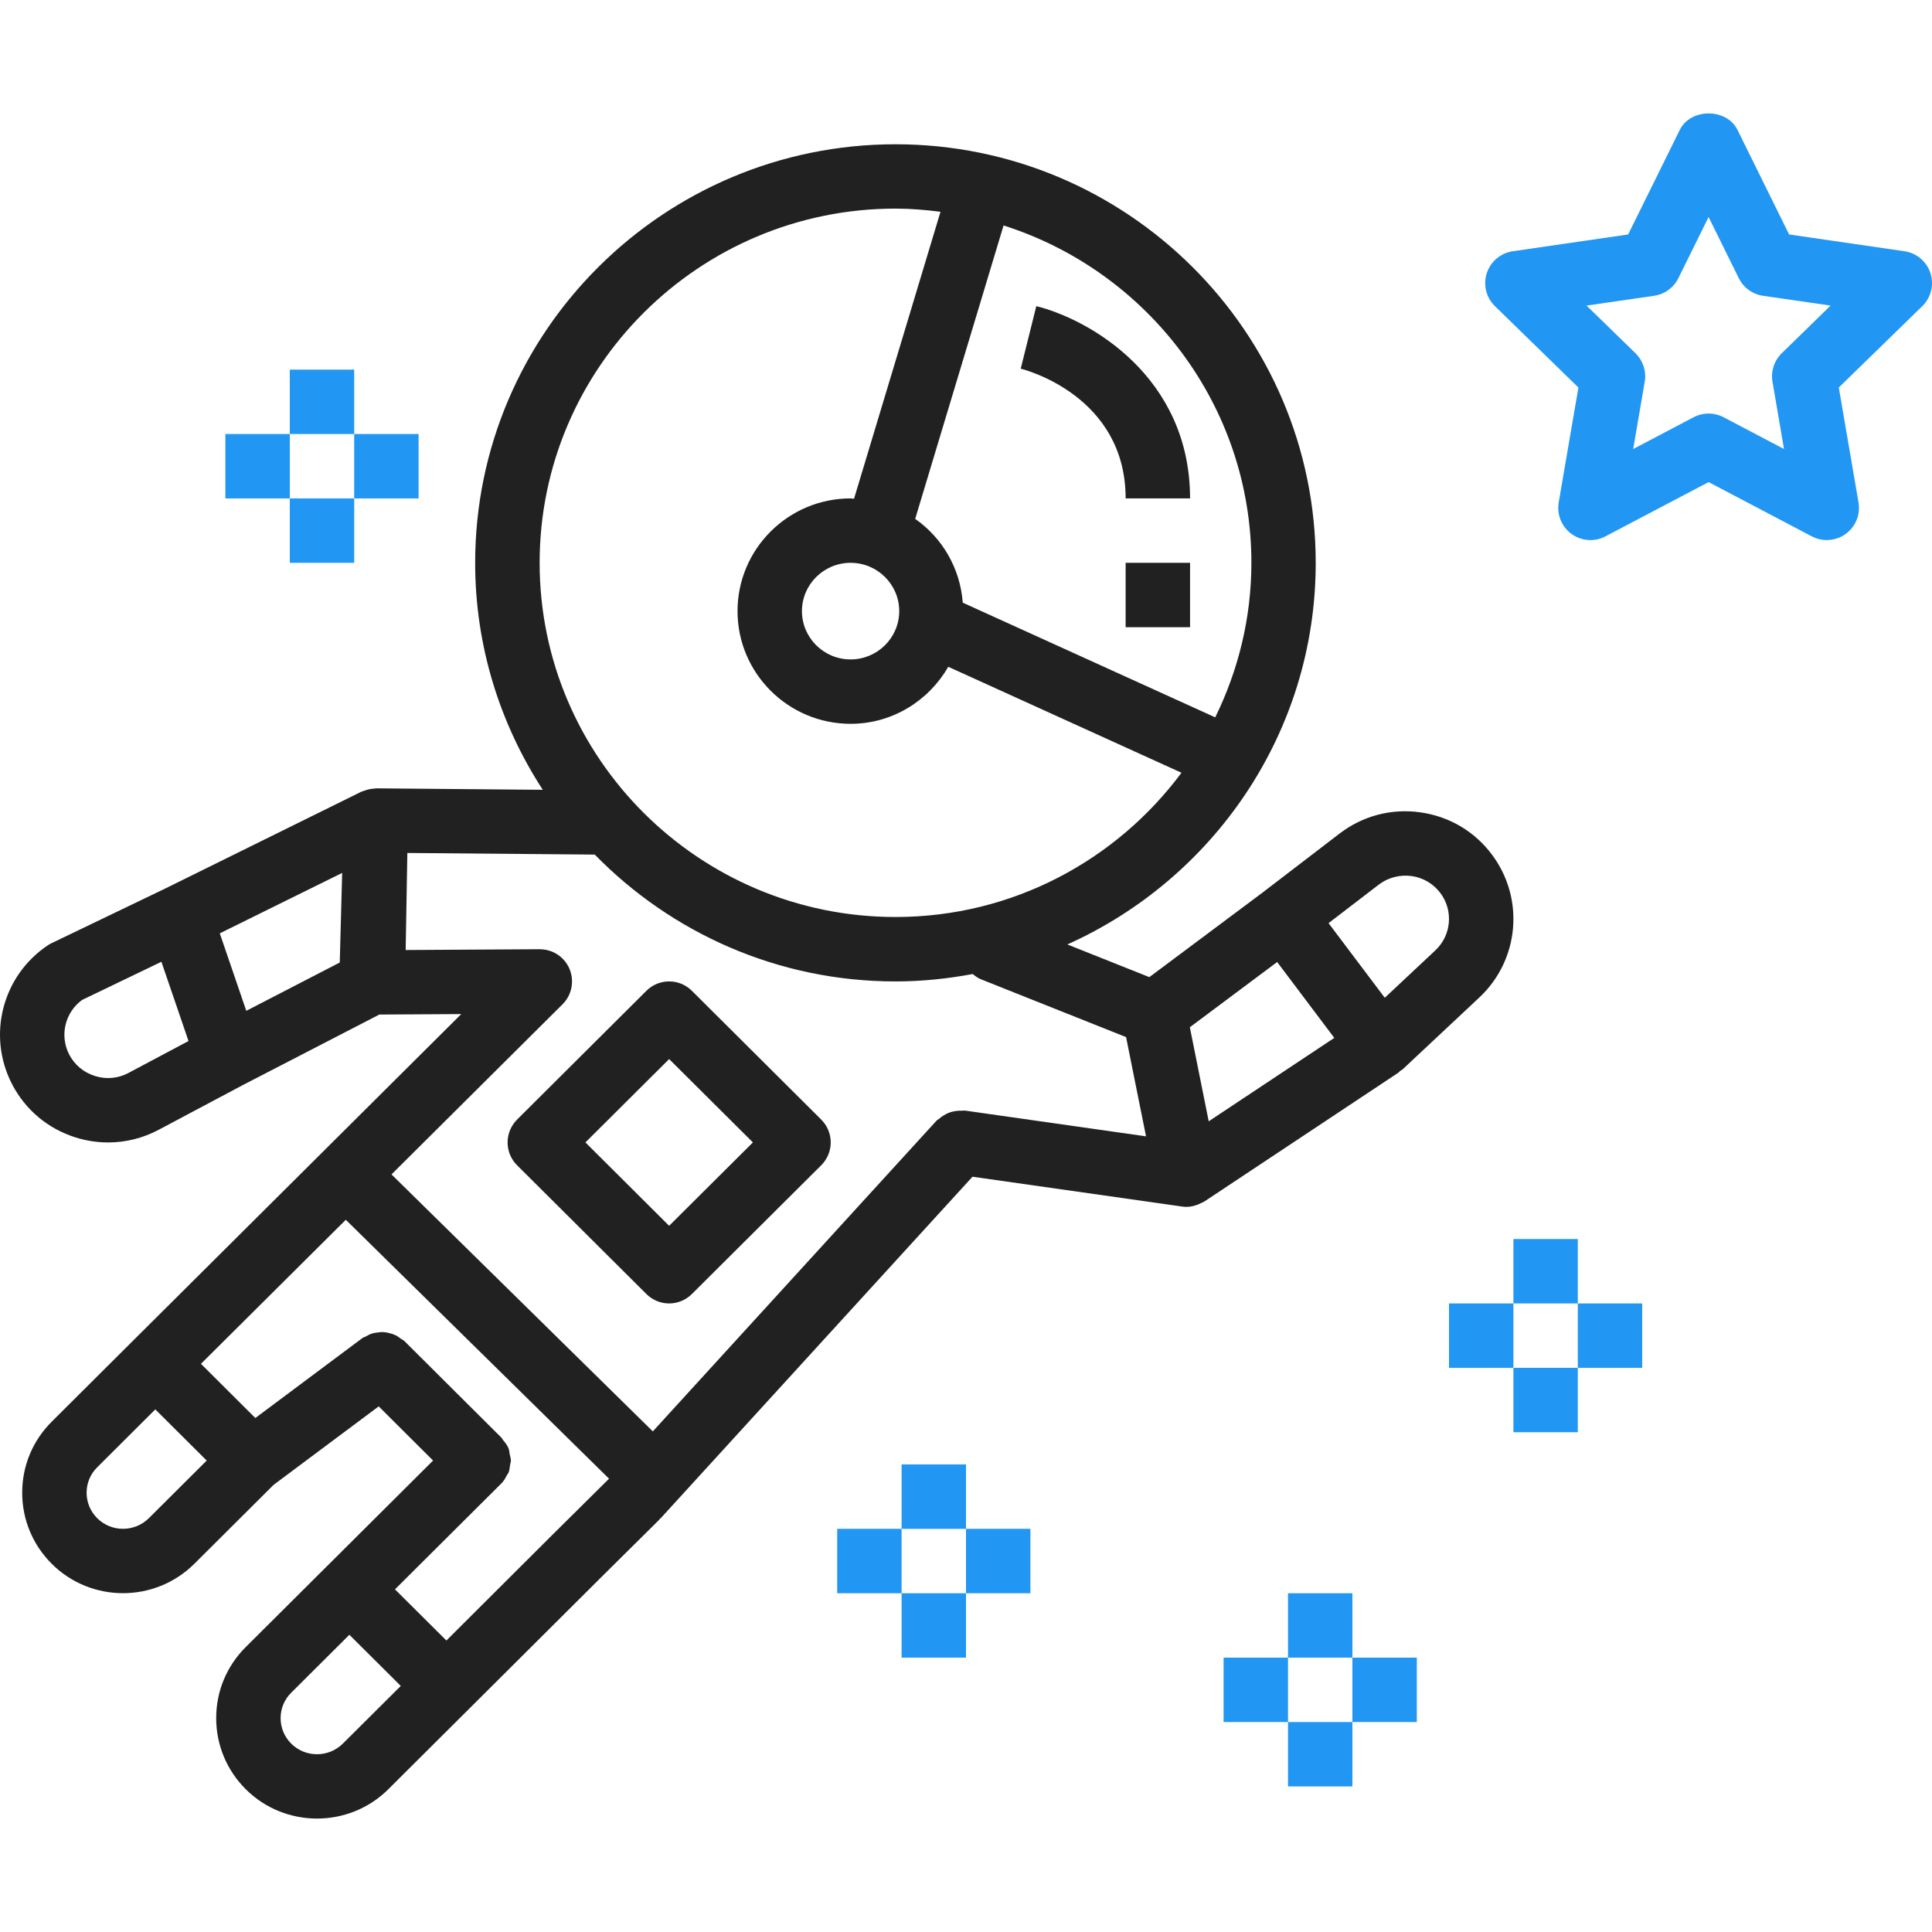
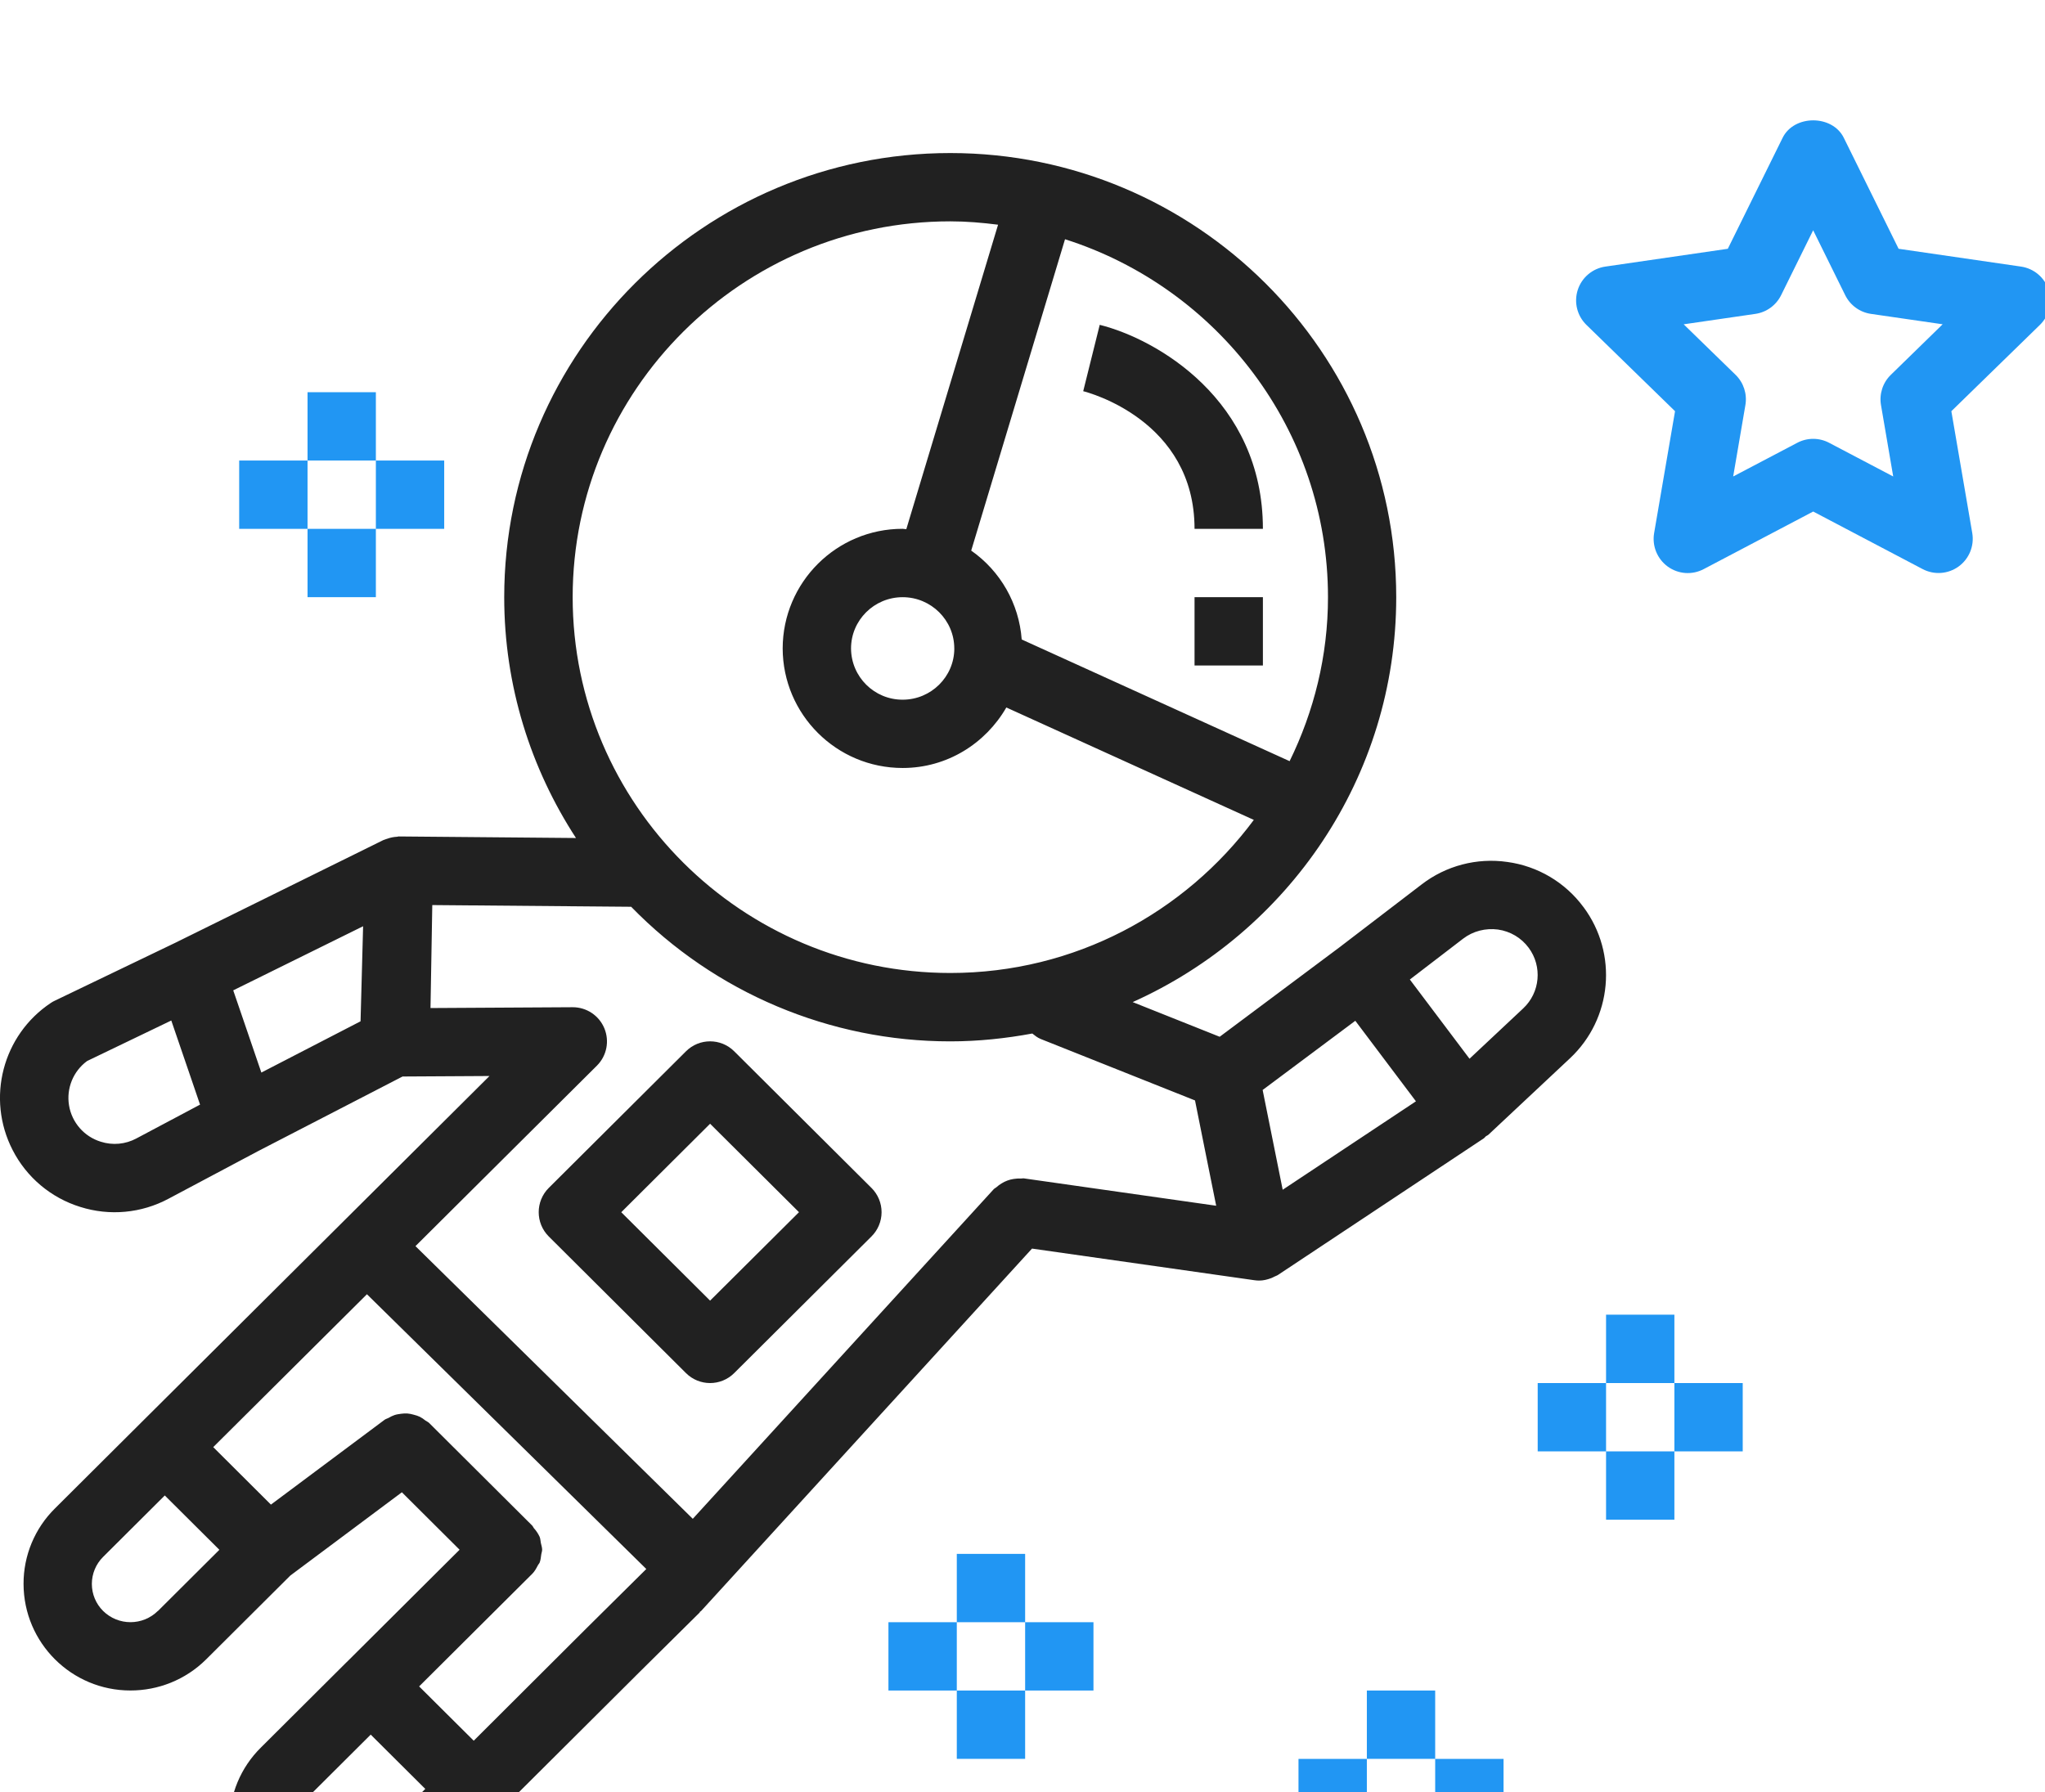
- <svg xmlns="http://www.w3.org/2000/svg" width="70" height="70" viewBox="0 0 70 70" fill="none">
-   <path d="M69.943 9.896C69.806 9.475 69.442 9.167 69.002 9.103L64.823 8.495L62.953 4.708C62.561 3.91 61.253 3.91 60.861 4.708L58.991 8.495L54.811 9.103C54.372 9.167 54.008 9.474 53.869 9.897C53.732 10.319 53.845 10.783 54.164 11.092L57.189 14.041L56.475 18.203C56.401 18.641 56.58 19.083 56.938 19.345C57.301 19.608 57.775 19.641 58.168 19.433L61.906 17.467L65.644 19.433C65.815 19.523 66.002 19.567 66.188 19.567C66.429 19.567 66.671 19.493 66.874 19.344C67.233 19.083 67.413 18.641 67.337 18.203L66.623 14.04L69.648 11.092C69.965 10.782 70.08 10.319 69.943 9.896ZM64.556 12.799C64.281 13.066 64.156 13.454 64.221 13.832L64.638 16.269L62.45 15.118C62.279 15.029 62.093 14.984 61.906 14.984C61.719 14.984 61.534 15.029 61.362 15.118L59.174 16.269L59.591 13.832C59.657 13.454 59.531 13.068 59.257 12.799L57.484 11.072L59.932 10.717C60.312 10.662 60.64 10.423 60.811 10.078L61.905 7.862L62.999 10.078C63.17 10.422 63.497 10.662 63.878 10.717L66.326 11.072L64.556 12.799Z" fill="#2196F3" />
-   <path d="M57.167 44.892H54.834V47.226H57.167V44.892Z" fill="#2196F3" />
-   <path d="M57.167 49.559H54.834V51.892H57.167V49.559Z" fill="#2196F3" />
-   <path d="M59.5 47.226H57.167V49.559H59.5V47.226Z" fill="#2196F3" />
-   <path d="M54.834 47.226H52.5V49.559H54.834V47.226Z" fill="#2196F3" />
-   <path d="M49 57.726H46.667V60.059H49V57.726Z" fill="#2196F3" />
-   <path d="M49 62.393H46.667V64.726H49V62.393Z" fill="#2196F3" />
-   <path d="M51.334 60.059H49V62.393H51.334V60.059Z" fill="#2196F3" />
-   <path d="M46.667 60.059H44.333V62.393H46.667V60.059Z" fill="#2196F3" />
-   <path d="M35 53.059H32.667V55.393H35V53.059Z" fill="#2196F3" />
-   <path d="M35 57.726H32.667V60.059H35V57.726Z" fill="#2196F3" />
-   <path d="M37.333 55.392H35V57.726H37.333V55.392Z" fill="#2196F3" />
-   <path d="M32.667 55.392H30.333V57.726H32.667V55.392Z" fill="#2196F3" />
-   <path d="M12.833 13.392H10.5V15.725H12.833V13.392Z" fill="#2196F3" />
-   <path d="M12.833 18.059H10.5V20.392H12.833V18.059Z" fill="#2196F3" />
-   <path d="M15.166 15.725H12.833V18.059H15.166V15.725Z" fill="#2196F3" />
-   <path d="M10.5 15.725H8.166V18.059H10.5V15.725Z" fill="#2196F3" />
-   <path d="M54.063 30.974C53.435 30.126 52.512 29.58 51.464 29.433C50.412 29.283 49.373 29.56 48.533 30.203L45.795 32.301L45.794 32.303L41.643 35.403L38.672 34.219C43.969 31.843 47.671 26.545 47.671 20.394C47.671 12.031 40.84 5.227 32.444 5.227C24.047 5.227 17.216 12.031 17.216 20.394C17.216 23.425 18.123 26.244 19.666 28.616L13.62 28.563C13.617 28.563 13.613 28.563 13.61 28.563C13.591 28.563 13.576 28.573 13.559 28.574C13.443 28.578 13.33 28.602 13.219 28.642C13.191 28.652 13.162 28.658 13.135 28.671C13.121 28.677 13.107 28.678 13.093 28.685L6.021 32.176C6.02 32.176 6.018 32.176 6.018 32.178L1.877 34.169C1.831 34.189 1.784 34.216 1.739 34.246C0.088 35.345 -0.474 37.504 0.43 39.268C0.912 40.206 1.732 40.896 2.74 41.212C3.129 41.334 3.525 41.393 3.92 41.393C4.553 41.393 5.181 41.238 5.756 40.931L8.792 39.317L13.744 36.759L16.712 36.742L4.808 48.588C4.807 48.59 4.806 48.59 4.805 48.591L1.877 51.507C1.185 52.196 0.804 53.109 0.804 54.084C0.804 55.056 1.185 55.972 1.877 56.662C2.587 57.369 3.522 57.724 4.456 57.724C5.392 57.724 6.325 57.369 7.038 56.662L9.913 53.799L13.721 50.956L15.691 52.918L11.838 56.755C11.836 56.756 11.835 56.756 11.834 56.758L8.906 59.674C8.214 60.362 7.833 61.276 7.833 62.25C7.833 63.223 8.214 64.139 8.906 64.829C9.616 65.536 10.552 65.89 11.486 65.89C12.421 65.89 13.357 65.536 14.068 64.829L16.998 61.912L21.684 57.245C21.685 57.244 21.685 57.243 21.686 57.242L23.895 55.054L23.887 55.046C23.901 55.032 23.921 55.027 23.935 55.012L35.235 42.635L42.828 43.715C42.883 43.724 42.938 43.727 42.993 43.727C43.134 43.727 43.27 43.693 43.402 43.643C43.441 43.629 43.474 43.61 43.511 43.592C43.553 43.571 43.597 43.559 43.637 43.532L50.666 38.865C50.692 38.848 50.706 38.82 50.73 38.801C50.758 38.779 50.793 38.77 50.819 38.745L53.6 36.14C55.047 34.784 55.247 32.563 54.063 30.974ZM4.66 38.872C4.281 39.075 3.851 39.116 3.439 38.985C3.03 38.858 2.699 38.579 2.505 38.203C2.153 37.517 2.357 36.681 2.974 36.23L5.848 34.847L6.54 36.869L6.83 37.718L4.66 38.872ZM12.31 34.874L8.923 36.624L8.365 34.991L7.963 33.817L12.397 31.628L12.31 34.874ZM45.34 20.392C45.34 22.401 44.861 24.296 44.03 25.991L34.883 21.836C34.788 20.582 34.137 19.484 33.159 18.8L36.361 8.169C41.563 9.823 45.34 14.675 45.34 20.392ZM19.552 20.392C19.552 13.316 25.336 7.558 32.446 7.558C32.999 7.558 33.54 7.605 34.076 7.673L30.943 18.071C30.901 18.07 30.862 18.058 30.819 18.058C28.56 18.058 26.722 19.89 26.722 22.142C26.722 24.394 28.56 26.225 30.819 26.225C32.337 26.225 33.65 25.387 34.358 24.159L42.807 27.998C40.456 31.162 36.694 33.225 32.446 33.225C25.336 33.225 19.552 27.468 19.552 20.392ZM32.581 22.142C32.581 23.107 31.79 23.892 30.819 23.892C29.847 23.892 29.056 23.107 29.056 22.142C29.056 21.177 29.847 20.392 30.819 20.392C31.79 20.392 32.581 21.177 32.581 22.142ZM5.392 55.008C4.875 55.52 4.038 55.519 3.523 55.009C3.274 54.76 3.138 54.432 3.138 54.084C3.138 53.736 3.274 53.408 3.523 53.162L5.627 51.065L7.489 52.919L5.392 55.008ZM12.422 63.174C11.905 63.687 11.068 63.688 10.552 63.176C10.303 62.927 10.167 62.599 10.167 62.25C10.167 61.903 10.303 61.575 10.552 61.329L12.658 59.231L13.539 60.107L14.521 61.085L12.422 63.174ZM20.038 55.586C20.037 55.587 20.036 55.587 20.035 55.589L16.174 59.439L15.293 58.562L14.311 57.585L18.168 53.745C18.168 53.745 18.168 53.745 18.168 53.744C18.169 53.743 18.17 53.743 18.172 53.742C18.259 53.654 18.314 53.549 18.368 53.445C18.383 53.415 18.412 53.389 18.425 53.358C18.461 53.268 18.467 53.171 18.481 53.077C18.488 53.023 18.511 52.973 18.511 52.918C18.511 52.84 18.483 52.764 18.467 52.687C18.453 52.617 18.453 52.546 18.426 52.478C18.382 52.368 18.306 52.272 18.227 52.177C18.204 52.151 18.196 52.119 18.172 52.094C18.172 52.094 18.172 52.094 18.171 52.094C18.169 52.093 18.169 52.091 18.168 52.09L14.653 48.59C14.616 48.552 14.568 48.537 14.526 48.506C14.464 48.458 14.405 48.413 14.336 48.38C14.269 48.347 14.201 48.327 14.132 48.308C14.057 48.287 13.985 48.271 13.906 48.265C13.835 48.26 13.769 48.267 13.697 48.276C13.619 48.285 13.546 48.295 13.47 48.32C13.396 48.343 13.331 48.379 13.264 48.418C13.22 48.442 13.171 48.451 13.13 48.481L9.251 51.377L7.281 49.414L12.529 44.195L22.067 53.576L20.038 55.586ZM34.955 40.237C34.921 40.233 34.889 40.245 34.855 40.243C34.77 40.239 34.689 40.244 34.603 40.258C34.537 40.27 34.474 40.283 34.411 40.305C34.336 40.331 34.269 40.366 34.2 40.408C34.134 40.447 34.075 40.489 34.018 40.542C33.99 40.566 33.956 40.578 33.93 40.606L23.653 51.862L14.185 42.551L20.383 36.386C20.839 35.931 20.841 35.192 20.386 34.735C20.156 34.505 19.854 34.392 19.552 34.393V34.392L14.698 34.421L14.759 30.905L21.549 30.963C24.317 33.794 28.176 35.559 32.446 35.559C33.403 35.559 34.336 35.46 35.245 35.291C35.332 35.361 35.419 35.432 35.528 35.476L40.8 37.576L41.133 39.235L41.523 41.172L34.955 40.237ZM43.794 40.627L43.11 37.219L46.274 34.856L47.102 35.955L48.344 37.605L43.794 40.627ZM52.005 34.434L50.173 36.151L48.136 33.447L49.954 32.053C50.294 31.792 50.722 31.686 51.142 31.74C51.564 31.8 51.938 32.02 52.192 32.362C52.666 33 52.585 33.891 52.005 34.434Z" fill="#212121" />
-   <path d="M29.755 40.565L25.067 35.898C24.613 35.445 23.875 35.445 23.421 35.898L18.734 40.565C18.515 40.786 18.391 41.082 18.391 41.392C18.391 41.703 18.514 42 18.734 42.219L23.421 46.886C23.648 47.112 23.947 47.226 24.244 47.226C24.542 47.226 24.84 47.112 25.067 46.886L29.755 42.219C29.974 42 30.099 41.703 30.099 41.392C30.099 41.082 29.975 40.784 29.755 40.565ZM24.244 44.413L21.211 41.392L24.244 38.372L27.279 41.392L24.244 44.413Z" fill="#212121" />
-   <path d="M37.547 11.092L36.983 13.358C37.139 13.397 40.784 14.346 40.784 18.059H43.118C43.118 13.646 39.474 11.572 37.547 11.092Z" fill="#212121" />
-   <path d="M43.118 20.392H40.784V22.725H43.118V20.392Z" fill="#212121" />
+ <svg xmlns="http://www.w3.org/2000/svg" fill="none">
+   <path d="M69.943 9.896a1.168 1.168 0 00-.941-.793l-4.18-.608-1.87-3.787c-.391-.798-1.7-.798-2.091 0l-1.87 3.787-4.18.608a1.167 1.167 0 00-.648 1.99l3.026 2.948-.714 4.162c-.075.438.105.88.463 1.142.363.263.837.296 1.23.088l3.738-1.966 3.738 1.966a1.168 1.168 0 001.693-1.23l-.714-4.162 3.025-2.949a1.17 1.17 0 00.295-1.196zM64.556 12.8c-.275.267-.4.655-.335 1.033l.417 2.437-2.188-1.15a1.164 1.164 0 00-1.088 0l-2.188 1.15.417-2.437a1.168 1.168 0 00-.334-1.033l-1.773-1.726 2.448-.356c.38-.055.708-.294.879-.639l1.094-2.216 1.094 2.216c.17.345.498.584.879.639l2.448.355-1.77 1.727zM57.167 44.892h-2.333v2.334h2.333v-2.334zM57.167 49.56h-2.333v2.332h2.333V49.56zM59.5 47.226h-2.333v2.333H59.5v-2.333zM54.834 47.226H52.5v2.333h2.334v-2.333zM49 57.726h-2.333v2.333H49v-2.333zM49 62.393h-2.333v2.333H49v-2.333zM51.334 60.06H49v2.333h2.334v-2.334zM46.667 60.06h-2.334v2.333h2.334v-2.334zM35 53.06h-2.333v2.333H35v-2.334zM35 57.726h-2.333v2.333H35v-2.333zM37.333 55.392H35v2.334h2.333v-2.334zM32.667 55.392h-2.334v2.334h2.334v-2.334zM12.833 13.392H10.5v2.333h2.333v-2.333zM12.833 18.059H10.5v2.333h2.333V18.06zM15.166 15.725h-2.333v2.334h2.333v-2.334zM10.5 15.725H8.166v2.334H10.5v-2.334z" fill="#2196F3" />
+   <path d="M54.063 30.974a3.88 3.88 0 00-2.599-1.541 3.886 3.886 0 00-2.93.77L45.794 32.3l-.001.002-4.151 3.1-2.97-1.184c5.296-2.376 8.998-7.674 8.998-13.825 0-8.363-6.83-15.167-15.227-15.167s-15.228 6.804-15.228 15.167c0 3.031.907 5.85 2.45 8.222l-6.046-.053h-.01c-.019 0-.034.01-.051.01a1.143 1.143 0 00-.34.069c-.028.01-.057.016-.084.029-.014.006-.028.007-.042.014l-7.072 3.491c-.001 0-.003 0-.003.002l-4.141 1.991a.898.898 0 00-.138.077A3.895 3.895 0 00.43 39.268a3.884 3.884 0 002.31 1.944 3.891 3.891 0 003.016-.281l3.036-1.614 4.952-2.558 2.968-.017L4.808 48.588c0 .002-.002.002-.003.003l-2.928 2.916a3.607 3.607 0 00-1.073 2.577 3.647 3.647 0 003.652 3.64c.936 0 1.869-.355 2.582-1.062l2.875-2.863 3.808-2.843 1.97 1.962-3.853 3.837-.004.002-2.928 2.917a3.608 3.608 0 00-1.073 2.576c0 .973.38 1.889 1.073 2.579a3.65 3.65 0 002.58 1.061c.935 0 1.87-.354 2.582-1.061l2.93-2.917 4.686-4.667.002-.003 2.21-2.188-.01-.008c.015-.014.035-.019.049-.034l11.3-12.377 7.593 1.08c.055.008.11.012.165.012.14 0 .277-.034.41-.084.038-.014.071-.033.108-.051.042-.021.086-.033.126-.06l7.029-4.666c.026-.018.04-.046.064-.065.028-.022.063-.031.089-.056l2.78-2.605a3.892 3.892 0 00.465-5.166zM4.66 38.872a1.56 1.56 0 01-1.221.113 1.564 1.564 0 01-.465-2.755l2.874-1.383.692 2.022.29.85-2.17 1.153zm7.65-3.998l-3.387 1.75-.558-1.633-.402-1.174 4.434-2.189-.087 3.246zm33.03-14.482c0 2.009-.48 3.904-1.31 5.599l-9.147-4.155a4.07 4.07 0 00-1.724-3.035l3.203-10.632c5.2 1.654 8.978 6.506 8.978 12.223zm-25.788 0c0-7.076 5.784-12.834 12.894-12.834.553 0 1.094.047 1.63.115L30.943 18.07c-.042 0-.081-.013-.125-.013a4.094 4.094 0 00-4.096 4.084 4.095 4.095 0 004.096 4.083c1.52 0 2.832-.838 3.54-2.066l8.45 3.839c-2.352 3.164-6.114 5.227-10.362 5.227-7.11 0-12.894-5.757-12.894-12.833zm13.03 1.75c0 .965-.792 1.75-1.764 1.75a1.759 1.759 0 01-1.762-1.75c0-.965.79-1.75 1.762-1.75s1.763.785 1.763 1.75zM5.391 55.007a1.331 1.331 0 01-1.87.002 1.3 1.3 0 010-1.847l2.105-2.097L7.49 52.92l-2.097 2.089zm7.03 8.167a1.33 1.33 0 01-1.87.002 1.299 1.299 0 010-1.847l2.106-2.098.88.876.983.978-2.099 2.09zm7.616-7.588l-.003.003-3.86 3.85-.882-.877-.982-.977 3.857-3.84v-.001l.004-.002c.087-.088.142-.193.196-.297.015-.03.044-.056.057-.087.036-.09.042-.187.056-.281.007-.054.03-.104.03-.16 0-.077-.028-.153-.044-.23-.014-.07-.014-.141-.041-.209a1.167 1.167 0 00-.2-.3c-.022-.027-.03-.06-.054-.084h-.002s0-.003-.002-.004l-3.515-3.5c-.037-.038-.085-.053-.127-.084a1.116 1.116 0 00-.19-.127 1.084 1.084 0 00-.204-.07 1.12 1.12 0 00-.226-.044 1.133 1.133 0 00-.209.01c-.078.01-.151.02-.227.045a1.08 1.08 0 00-.206.098c-.044.024-.093.033-.133.063l-3.88 2.896-1.97-1.963 5.248-5.22 9.538 9.382-2.029 2.01zm14.917-15.349c-.034-.004-.066.008-.1.006a1.148 1.148 0 00-.252.015 1.076 1.076 0 00-.404.15 1.12 1.12 0 00-.181.134c-.028.024-.062.036-.088.064L23.653 51.862l-9.468-9.311 6.197-6.165a1.168 1.168 0 00-.83-1.993l-4.854.028.061-3.516 6.79.058a15.2 15.2 0 0010.897 4.596c.957 0 1.89-.1 2.799-.268.087.07.174.14.283.185l5.272 2.1.333 1.66.39 1.936-6.569-.935zm8.84.39l-.685-3.408 3.164-2.363.828 1.1 1.242 1.65-4.55 3.02zm8.21-6.193l-1.832 1.718-2.037-2.705 1.818-1.394c.34-.261.768-.367 1.188-.313.422.06.796.28 1.05.622a1.562 1.562 0 01-.187 2.072z" fill="#212121" />
+   <path d="M29.755 40.565l-4.688-4.667a1.166 1.166 0 00-1.646 0l-4.687 4.667a1.172 1.172 0 000 1.654l4.686 4.667a1.166 1.166 0 001.647 0l4.688-4.667a1.167 1.167 0 000-1.654zm-5.51 3.848l-3.034-3.02 3.033-3.021 3.035 3.02-3.035 3.02zM37.547 11.092l-.564 2.266c.156.039 3.801.988 3.801 4.7h2.334c0-4.412-3.644-6.486-5.571-6.966zM43.118 20.392h-2.334v2.333h2.334v-2.333z" fill="#212121" />
</svg>
